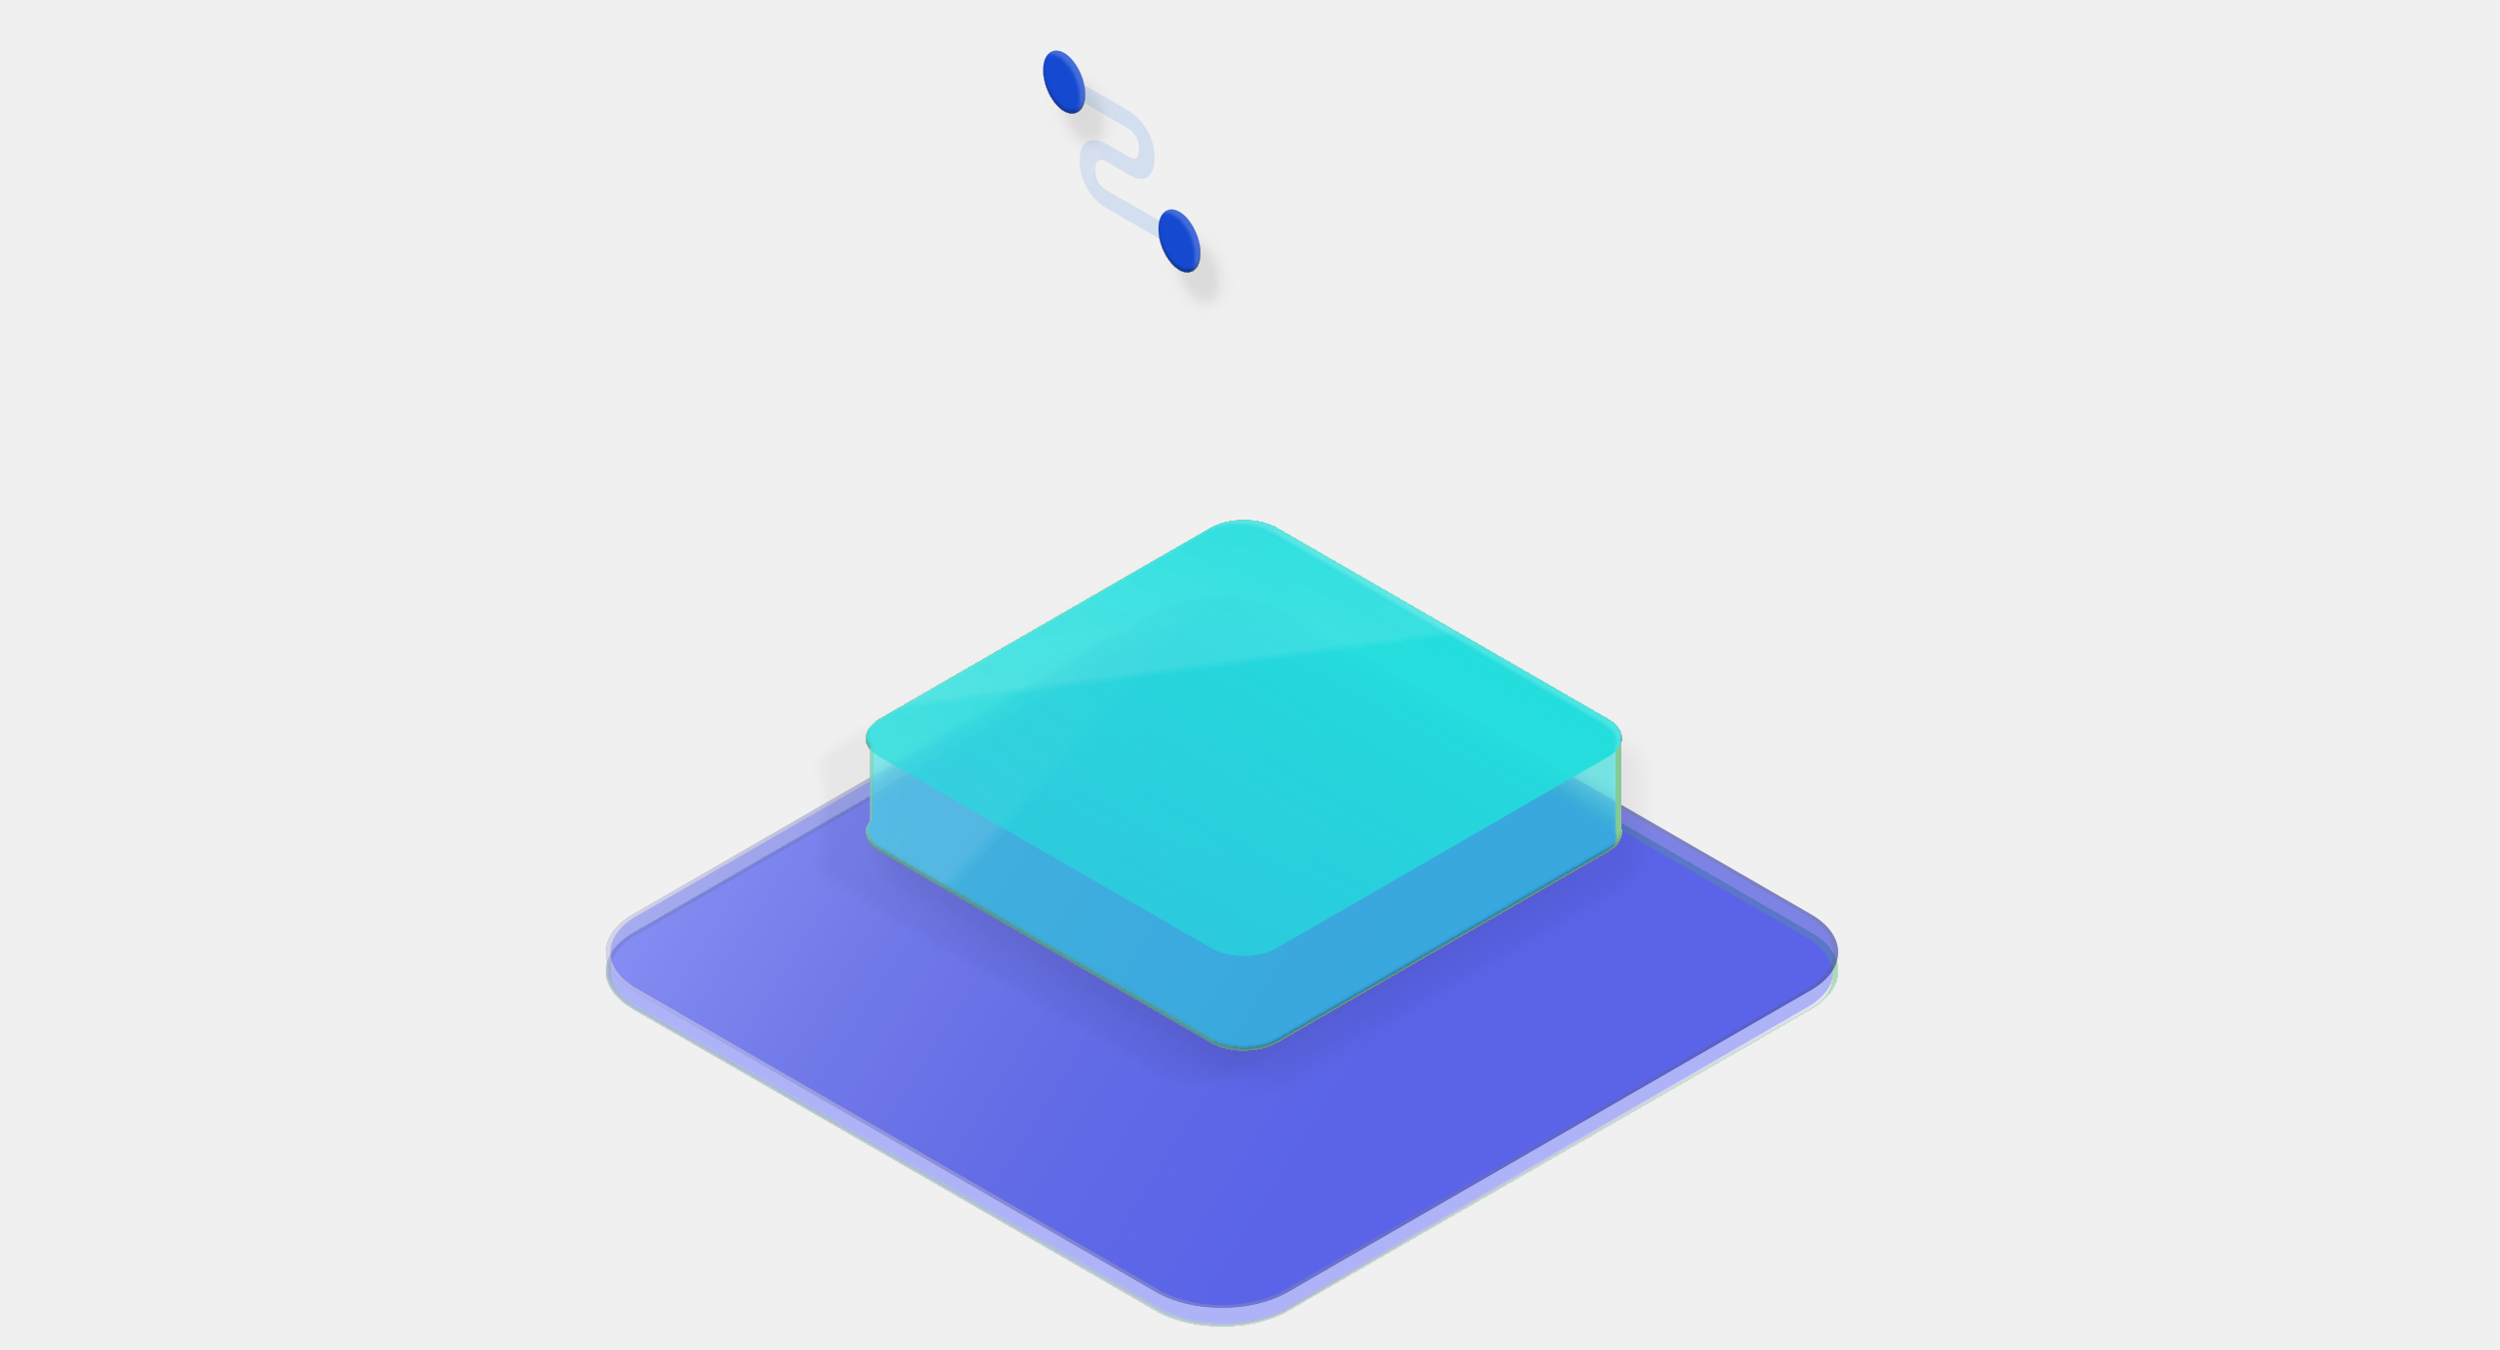
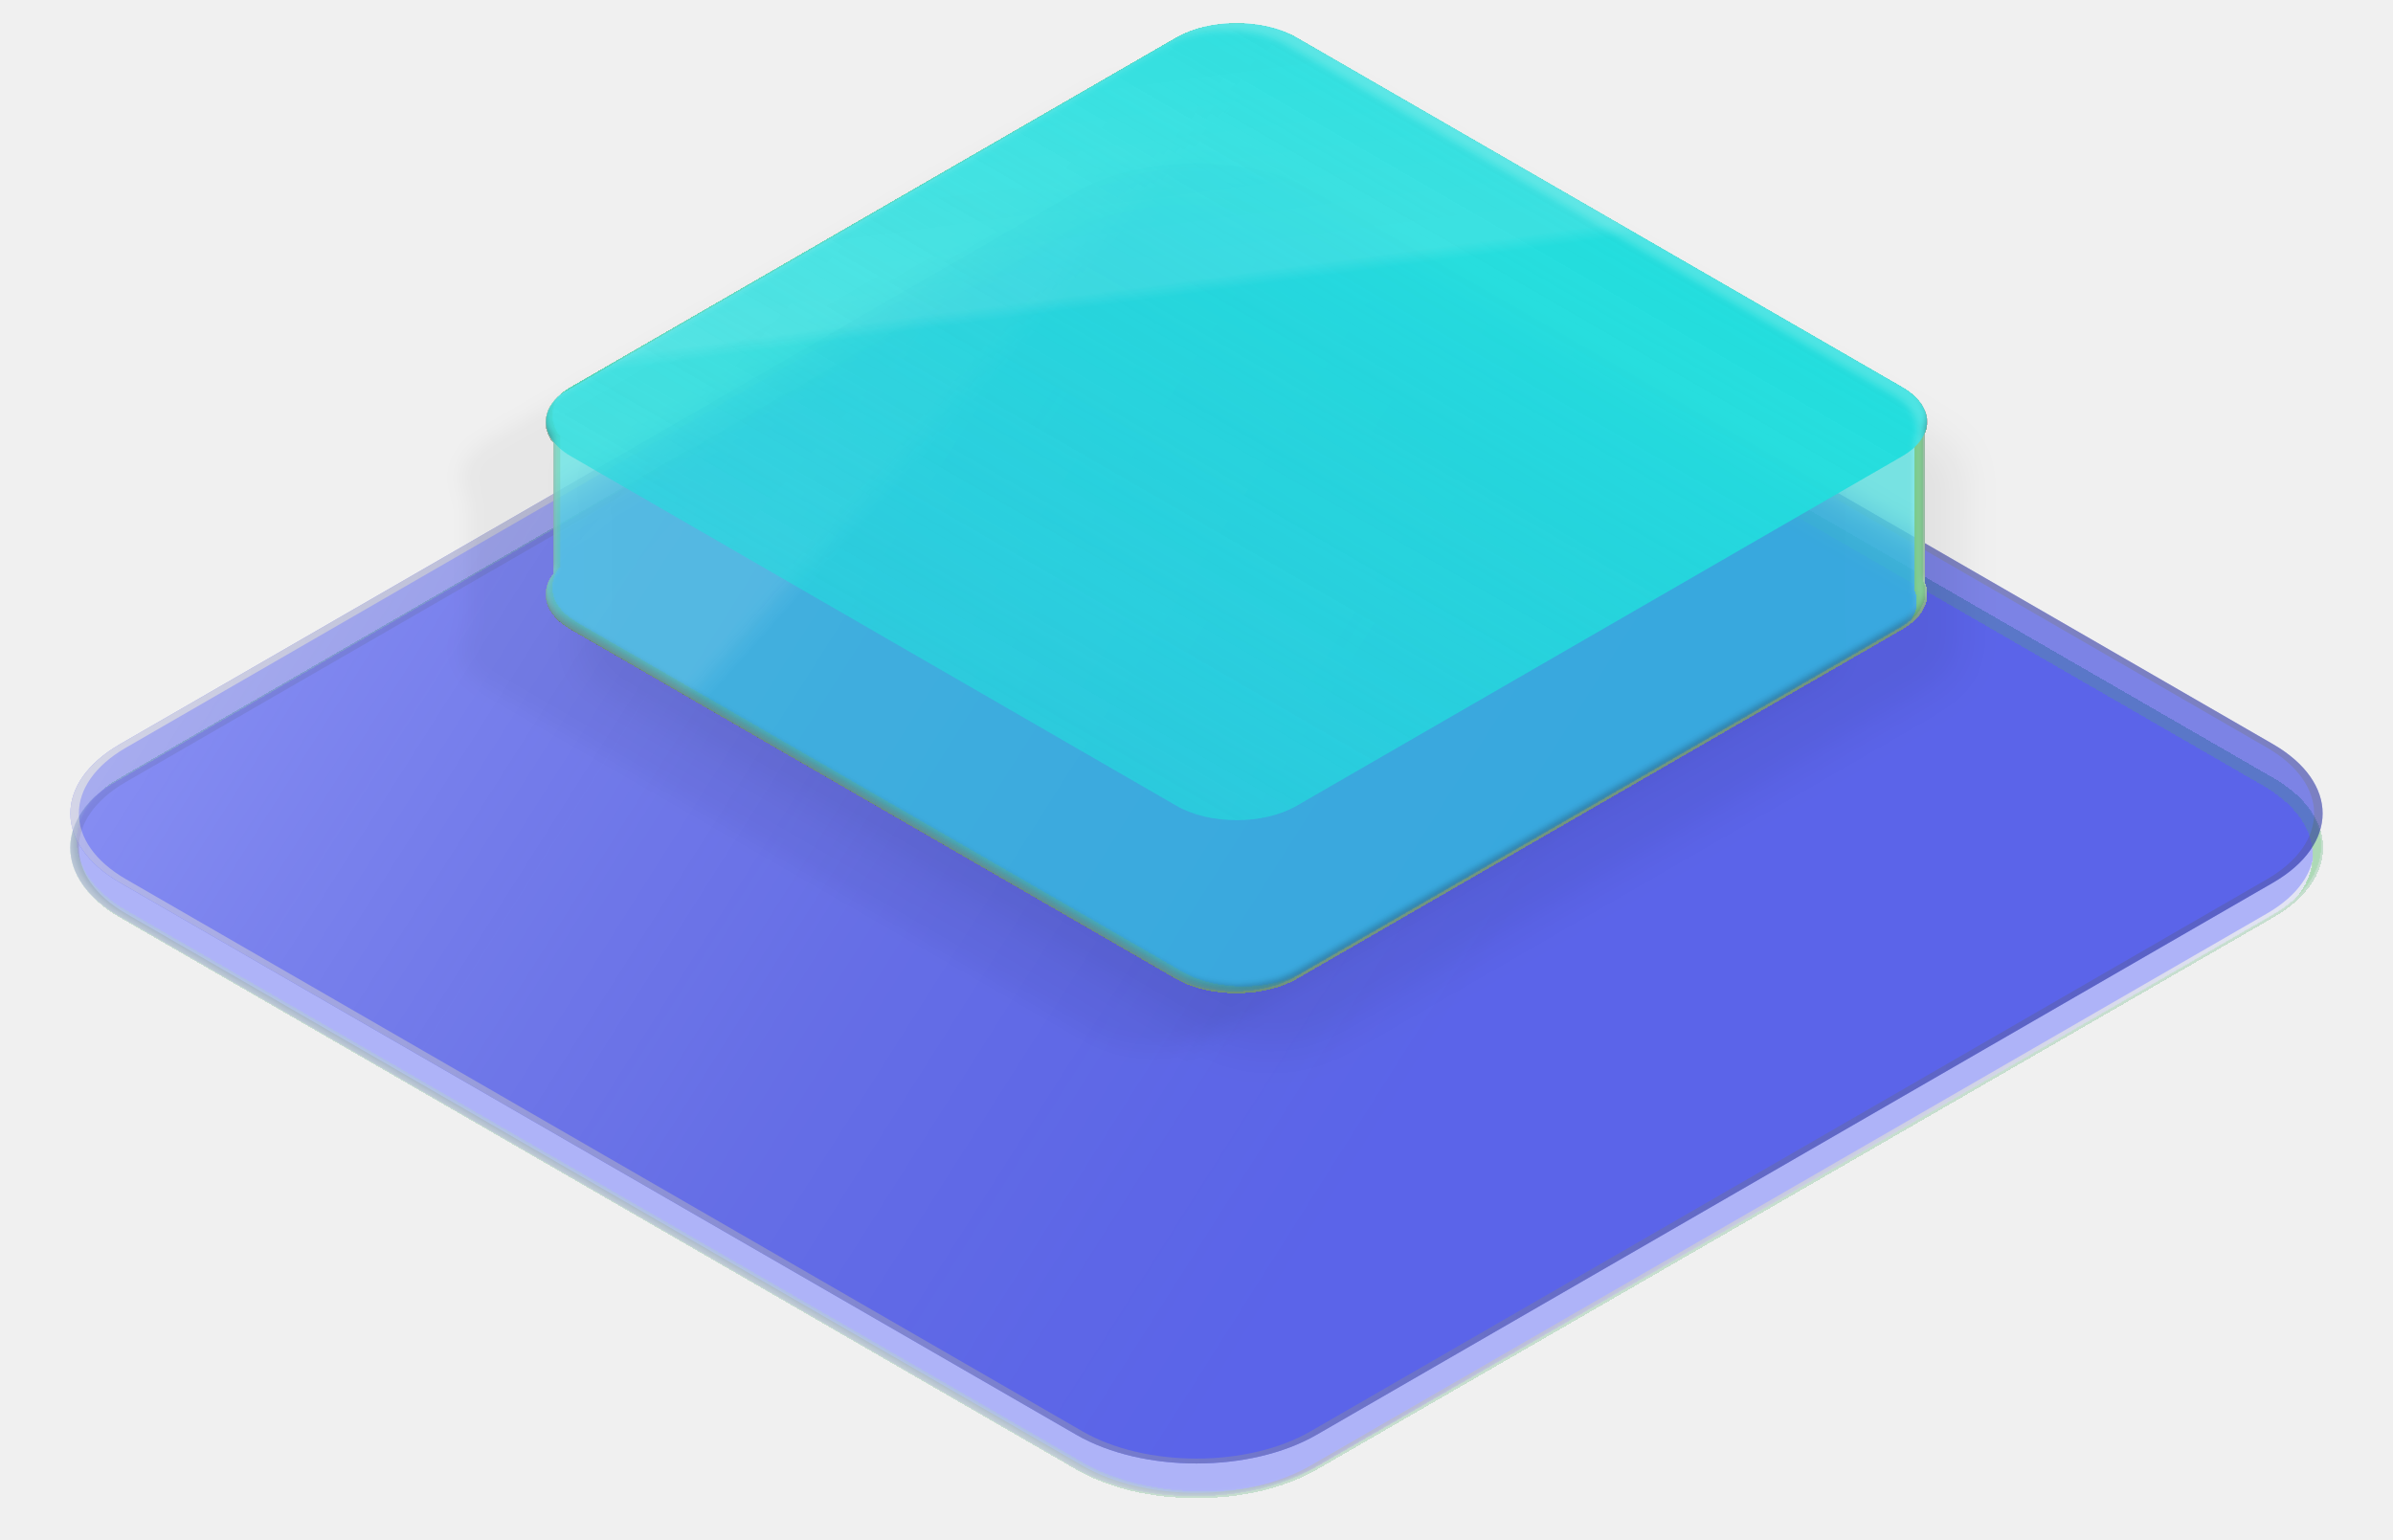
- <svg xmlns="http://www.w3.org/2000/svg" width="1044" height="564" viewBox="0 0 1044 564" fill="none">
+ <svg xmlns="http://www.w3.org/2000/svg" width="547" height="352" viewBox="0 0 547 352" fill="none">
  <g opacity="0.5" filter="url(#filter0_biiii)">
-     <rect width="315.804" height="315.804" rx="31.71" transform="matrix(0.866044 0.499967 -0.866044 0.499967 510.5 247.895)" fill="#081AFF" />
-     <rect width="315.804" height="315.804" rx="31.71" transform="matrix(0.866044 0.499967 -0.866044 0.499967 510.5 247.895)" fill="white" fill-opacity="0.4" />
-     <rect y="0.793" width="314.218" height="314.218" rx="30.917" transform="matrix(0.866044 0.499967 -0.866044 0.499967 511.187 248.291)" stroke="url(#paint0_linear)" stroke-opacity="0.8" stroke-width="1.586" />
+     <rect width="315.804" height="315.804" rx="31.71" transform="matrix(0.866044 0.499967 -0.866044 0.499967 273.5 35.8948)" fill="#081AFF" />
+     <rect width="315.804" height="315.804" rx="31.71" transform="matrix(0.866044 0.499967 -0.866044 0.499967 273.5 35.8948)" fill="white" fill-opacity="0.4" />
+     <rect y="0.793" width="314.218" height="314.218" rx="30.917" transform="matrix(0.866044 0.499967 -0.866044 0.499967 274.187 36.2912)" stroke="url(#paint0_linear)" stroke-opacity="0.8" stroke-width="1.586" />
  </g>
  <g opacity="0.5">
-     <rect width="315.804" height="315.804" rx="31.71" transform="matrix(0.866044 0.499967 -0.866044 0.499967 510.5 240.059)" fill="#081AFF" />
-     <rect width="315.804" height="315.804" rx="31.71" transform="matrix(0.866044 0.499967 -0.866044 0.499967 510.5 240.059)" fill="url(#paint1_linear)" fill-opacity="0.6" />
-     <rect y="0.793" width="314.218" height="314.218" rx="30.917" transform="matrix(0.866044 0.499967 -0.866044 0.499967 511.187 240.456)" stroke="url(#paint2_linear)" stroke-opacity="0.8" stroke-width="1.586" />
+     <rect width="315.804" height="315.804" rx="31.71" transform="matrix(0.866044 0.499967 -0.866044 0.499967 273.5 28.0593)" fill="#081AFF" />
+     <rect width="315.804" height="315.804" rx="31.71" transform="matrix(0.866044 0.499967 -0.866044 0.499967 273.5 28.0593)" fill="url(#paint1_linear)" fill-opacity="0.6" />
+     <rect y="0.793" width="314.218" height="314.218" rx="30.917" transform="matrix(0.866044 0.499967 -0.866044 0.499967 274.187 28.4557)" stroke="url(#paint2_linear)" stroke-opacity="0.8" stroke-width="1.586" />
  </g>
  <g filter="url(#filter1_ddii)">
    <g filter="url(#filter2_biiii)">
-       <path fill-rule="evenodd" clip-rule="evenodd" d="M533.349 220.701C525.766 216.323 513.47 216.323 505.887 220.701L367.482 300.602C361.564 304.019 360.265 309.092 363.583 313.236V343.152C360.265 347.296 361.564 352.369 367.482 355.786L505.887 435.686C513.47 440.064 525.766 440.064 533.349 435.686L671.753 355.786C676.595 352.991 678.345 349.087 677.005 345.49V310.898C678.346 307.301 676.595 303.397 671.753 300.602L533.349 220.701Z" fill="#22DDDD" fill-opacity="0.57" />
-       <path fill-rule="evenodd" clip-rule="evenodd" d="M533.349 220.701C525.766 216.323 513.47 216.323 505.887 220.701L367.482 300.602C361.564 304.019 360.265 309.092 363.583 313.236V343.152C360.265 347.296 361.564 352.369 367.482 355.786L505.887 435.686C513.47 440.064 525.766 440.064 533.349 435.686L671.753 355.786C676.595 352.991 678.345 349.087 677.005 345.49V310.898C678.346 307.301 676.595 303.397 671.753 300.602L533.349 220.701Z" fill="url(#paint3_linear)" fill-opacity="0.1" />
+       <path fill-rule="evenodd" clip-rule="evenodd" d="M296.349 8.701C288.766 4.323 276.47 4.323 268.887 8.701L130.482 88.602C124.564 92.019 123.265 97.092 126.583 101.236V131.152C123.265 135.296 124.564 140.369 130.482 143.786L268.887 223.686C276.47 228.064 288.766 228.064 296.349 223.686L434.753 143.786C439.595 140.991 441.346 137.087 440.005 133.49V98.898C441.346 95.301 439.595 91.397 434.753 88.602L296.349 8.701Z" fill="#22DDDD" fill-opacity="0.57" />
+       <path fill-rule="evenodd" clip-rule="evenodd" d="M296.349 8.701C288.766 4.323 276.47 4.323 268.887 8.701L130.482 88.602C124.564 92.019 123.265 97.092 126.583 101.236V131.152C123.265 135.296 124.564 140.369 130.482 143.786L268.887 223.686C276.47 228.064 288.766 228.064 296.349 223.686L434.753 143.786C439.595 140.991 441.346 137.087 440.005 133.49V98.898C441.346 95.301 439.595 91.397 434.753 88.602L296.349 8.701Z" fill="url(#paint3_linear)" fill-opacity="0.1" />
    </g>
-     <rect width="191.522" height="191.522" rx="15.855" transform="matrix(0.866044 0.499967 -0.866044 0.499967 519.656 212.635)" fill="url(#paint4_linear)" />
-     <rect width="191.522" height="191.522" rx="15.855" transform="matrix(0.866044 0.499967 -0.866044 0.499967 519.656 212.635)" fill="url(#paint5_linear)" fill-opacity="0.1" />
-   </g>
-   <g opacity="0.2">
-     <path d="M471.46 53.737L449.293 40.927V33.459L471.46 46.269C473.272 47.306 475.914 49.432 478.14 52.7C480.575 56.175 482.284 60.583 482.284 65.354C482.284 70.644 480.937 73.652 478.399 74.482C476.017 75.26 473.169 73.911 471.46 72.926L462.345 67.636L462.293 67.584C461.516 67.118 460.273 66.651 459.289 66.962C458.46 67.221 457.58 67.999 457.58 70.955C457.58 73.911 458.512 75.675 459.237 76.764C460.169 78.112 461.412 79.046 462.189 79.461L462.293 79.513L490.156 95.642V103.11L462.448 87.084C460.532 86.099 457.787 83.973 455.405 80.653C452.815 76.971 451.054 72.356 451.054 67.221C451.054 62.087 452.815 59.494 455.353 58.768C457.735 58.093 460.48 59.079 462.396 60.22L471.408 65.406C472.703 66.184 473.687 66.495 474.36 66.288C474.878 66.132 475.81 65.406 475.81 61.62C475.81 59.131 475.033 57.523 474.256 56.486C473.376 55.137 472.185 54.152 471.46 53.737Z" fill="#3980EA" fill-opacity="0.79" />
-     <path d="M471.46 53.737L449.293 40.927V33.459L471.46 46.269C473.272 47.306 475.914 49.432 478.14 52.7C480.575 56.175 482.284 60.583 482.284 65.354C482.284 70.644 480.937 73.652 478.399 74.482C476.017 75.26 473.169 73.911 471.46 72.926L462.345 67.636L462.293 67.584C461.516 67.118 460.273 66.651 459.289 66.962C458.46 67.221 457.58 67.999 457.58 70.955C457.58 73.911 458.512 75.675 459.237 76.764C460.169 78.112 461.412 79.046 462.189 79.461L462.293 79.513L490.156 95.642V103.11L462.448 87.084C460.532 86.099 457.787 83.973 455.405 80.653C452.815 76.971 451.054 72.356 451.054 67.221C451.054 62.087 452.815 59.494 455.353 58.768C457.735 58.093 460.48 59.079 462.396 60.22L471.408 65.406C472.703 66.184 473.687 66.495 474.36 66.288C474.878 66.132 475.81 65.406 475.81 61.62C475.81 59.131 475.033 57.523 474.256 56.486C473.376 55.137 472.185 54.152 471.46 53.737Z" fill="url(#paint6_linear)" fill-opacity="0.1" />
-   </g>
-   <g filter="url(#filter3_ddii)">
-     <path d="M453.333 39.319C453.333 46.01 449.397 49.173 444.581 46.424C439.764 43.624 435.828 35.948 435.828 29.206C435.828 22.516 439.764 19.352 444.581 22.101C449.397 24.902 453.333 32.629 453.333 39.319Z" fill="#1549D0" />
-   </g>
-   <g filter="url(#filter4_ddii)">
-     <path d="M501.498 105.703C501.498 112.393 497.562 115.556 492.745 112.808C487.929 110.007 483.993 102.332 483.993 95.59C483.993 88.899 487.929 85.736 492.745 88.484C497.562 91.285 501.498 99.012 501.498 105.703Z" fill="#1549D0" />
+     <rect width="191.522" height="191.522" rx="15.855" transform="matrix(0.866044 0.499967 -0.866044 0.499967 282.656 0.634766)" fill="url(#paint4_linear)" />
+     <rect width="191.522" height="191.522" rx="15.855" transform="matrix(0.866044 0.499967 -0.866044 0.499967 282.656 0.634766)" fill="url(#paint5_linear)" fill-opacity="0.1" />
  </g>
  <defs>
-     <filter id="filter0_biiii" x="246.745" y="250.84" width="527.51" height="309.893" filterUnits="userSpaceOnUse" color-interpolation-filters="sRGB">
+     <filter id="filter0_biiii" x="9.745" y="38.84" width="527.51" height="309.893" filterUnits="userSpaceOnUse" color-interpolation-filters="sRGB">
      <feFlood flood-opacity="0" result="BackgroundImageFix" />
      <feGaussianBlur in="BackgroundImage" stdDeviation="3.171" />
      <feComposite in2="SourceAlpha" operator="in" result="effect1_backgroundBlur" />
      <feBlend mode="normal" in="SourceGraphic" in2="effect1_backgroundBlur" result="shape" />
      <feColorMatrix in="SourceAlpha" type="matrix" values="0 0 0 0 0 0 0 0 0 0 0 0 0 0 0 0 0 0 127 0" result="hardAlpha" />
      <feOffset dx="-2.378" dy="1.744" />
      <feComposite in2="hardAlpha" operator="arithmetic" k2="-1" k3="1" />
      <feColorMatrix type="matrix" values="0 0 0 0 0.412 0 0 0 0 0.761 0 0 0 0 0.482 0 0 0 1 0" />
      <feBlend mode="normal" in2="shape" result="effect2_innerShadow" />
      <feColorMatrix in="SourceAlpha" type="matrix" values="0 0 0 0 0 0 0 0 0 0 0 0 0 0 0 0 0 0 127 0" result="hardAlpha" />
      <feOffset dx="1.586" dy="-1.586" />
      <feComposite in2="hardAlpha" operator="arithmetic" k2="-1" k3="1" />
      <feColorMatrix type="matrix" values="0 0 0 0 0.416 0 0 0 0 0.765 0 0 0 0 0.494 0 0 0 0.3 0" />
      <feBlend mode="normal" in2="effect2_innerShadow" result="effect3_innerShadow" />
      <feColorMatrix in="SourceAlpha" type="matrix" values="0 0 0 0 0 0 0 0 0 0 0 0 0 0 0 0 0 0 127 0" result="hardAlpha" />
      <feOffset dx="0.713" dy="-0.872" />
      <feGaussianBlur stdDeviation="0.541" />
      <feComposite in2="hardAlpha" operator="arithmetic" k2="-1" k3="1" />
      <feColorMatrix type="matrix" values="0 0 0 0 1 0 0 0 0 1 0 0 0 0 1 0 0 0 0.3 0" />
      <feBlend mode="normal" in2="effect3_innerShadow" result="effect4_innerShadow" />
      <feColorMatrix in="SourceAlpha" type="matrix" values="0 0 0 0 0 0 0 0 0 0 0 0 0 0 0 0 0 0 127 0" result="hardAlpha" />
      <feOffset dx="-0.428" dy="-0.428" />
      <feGaussianBlur stdDeviation="0.217" />
      <feComposite in2="hardAlpha" operator="arithmetic" k2="-1" k3="1" />
      <feColorMatrix type="matrix" values="0 0 0 0 0.608 0 0 0 0 0.8 0 0 0 0 0.675 0 0 0 1 0" />
      <feBlend mode="normal" in2="effect4_innerShadow" result="effect5_innerShadow" />
    </filter>
-     <filter id="filter1_ddii" x="338.012" y="215.693" width="356.907" height="245.474" filterUnits="userSpaceOnUse" color-interpolation-filters="sRGB">
+     <filter id="filter1_ddii" x="101.012" y="3.693" width="356.907" height="245.474" filterUnits="userSpaceOnUse" color-interpolation-filters="sRGB">
      <feFlood flood-opacity="0" result="BackgroundImageFix" />
      <feColorMatrix in="SourceAlpha" type="matrix" values="0 0 0 0 0 0 0 0 0 0 0 0 0 0 0 0 0 0 127 0" />
      <feOffset dx="7.928" dy="12.684" />
      <feGaussianBlur stdDeviation="4.757" />
      <feColorMatrix type="matrix" values="0 0 0 0 0 0 0 0 0 0 0 0 0 0 0 0 0 0 0.06 0" />
      <feBlend mode="normal" in2="BackgroundImageFix" result="effect1_dropShadow" />
      <feColorMatrix in="SourceAlpha" type="matrix" values="0 0 0 0 0 0 0 0 0 0 0 0 0 0 0 0 0 0 127 0" />
      <feOffset dx="-19.026" dy="12.684" />
      <feGaussianBlur stdDeviation="2.378" />
      <feColorMatrix type="matrix" values="0 0 0 0 0 0 0 0 0 0 0 0 0 0 0 0 0 0 0.04 0" />
      <feBlend mode="normal" in2="effect1_dropShadow" result="effect2_dropShadow" />
      <feBlend mode="normal" in="SourceGraphic" in2="effect2_dropShadow" result="shape" />
      <feColorMatrix in="SourceAlpha" type="matrix" values="0 0 0 0 0 0 0 0 0 0 0 0 0 0 0 0 0 0 127 0" result="hardAlpha" />
      <feOffset dx="-2.378" dy="1.744" />
      <feGaussianBlur stdDeviation="0.793" />
      <feComposite in2="hardAlpha" operator="arithmetic" k2="-1" k3="1" />
      <feColorMatrix type="matrix" values="0 0 0 0 1 0 0 0 0 1 0 0 0 0 1 0 0 0 0.2 0" />
      <feBlend mode="normal" in2="shape" result="effect3_innerShadow" />
      <feColorMatrix in="SourceAlpha" type="matrix" values="0 0 0 0 0 0 0 0 0 0 0 0 0 0 0 0 0 0 127 0" result="hardAlpha" />
      <feOffset dy="-1.586" />
      <feGaussianBlur stdDeviation="0.793" />
      <feComposite in2="hardAlpha" operator="arithmetic" k2="-1" k3="1" />
      <feColorMatrix type="matrix" values="0 0 0 0 0 0 0 0 0 0 0 0 0 0 0 0 0 0 0.3 0" />
      <feBlend mode="normal" in2="effect3_innerShadow" result="effect4_innerShadow" />
    </filter>
-     <filter id="filter2_biiii" x="355.453" y="211.076" width="328.33" height="234.236" filterUnits="userSpaceOnUse" color-interpolation-filters="sRGB">
+     <filter id="filter2_biiii" x="118.453" y="-0.924" width="328.33" height="234.236" filterUnits="userSpaceOnUse" color-interpolation-filters="sRGB">
      <feFlood flood-opacity="0" result="BackgroundImageFix" />
      <feGaussianBlur in="BackgroundImage" stdDeviation="3.171" />
      <feComposite in2="SourceAlpha" operator="in" result="effect1_backgroundBlur" />
      <feBlend mode="normal" in="SourceGraphic" in2="effect1_backgroundBlur" result="shape" />
      <feColorMatrix in="SourceAlpha" type="matrix" values="0 0 0 0 0 0 0 0 0 0 0 0 0 0 0 0 0 0 127 0" result="hardAlpha" />
      <feOffset dx="-2.378" dy="1.744" />
      <feComposite in2="hardAlpha" operator="arithmetic" k2="-1" k3="1" />
      <feColorMatrix type="matrix" values="0 0 0 0 0.412 0 0 0 0 0.761 0 0 0 0 0.482 0 0 0 1 0" />
      <feBlend mode="normal" in2="shape" result="effect2_innerShadow" />
      <feColorMatrix in="SourceAlpha" type="matrix" values="0 0 0 0 0 0 0 0 0 0 0 0 0 0 0 0 0 0 127 0" result="hardAlpha" />
      <feOffset dx="1.586" dy="-1.586" />
      <feComposite in2="hardAlpha" operator="arithmetic" k2="-1" k3="1" />
      <feColorMatrix type="matrix" values="0 0 0 0 0.416 0 0 0 0 0.765 0 0 0 0 0.494 0 0 0 0.3 0" />
      <feBlend mode="normal" in2="effect2_innerShadow" result="effect3_innerShadow" />
      <feColorMatrix in="SourceAlpha" type="matrix" values="0 0 0 0 0 0 0 0 0 0 0 0 0 0 0 0 0 0 127 0" result="hardAlpha" />
      <feOffset dx="0.713" dy="-0.872" />
      <feGaussianBlur stdDeviation="0.541" />
      <feComposite in2="hardAlpha" operator="arithmetic" k2="-1" k3="1" />
      <feColorMatrix type="matrix" values="0 0 0 0 1 0 0 0 0 1 0 0 0 0 1 0 0 0 0.3 0" />
      <feBlend mode="normal" in2="effect3_innerShadow" result="effect4_innerShadow" />
      <feColorMatrix in="SourceAlpha" type="matrix" values="0 0 0 0 0 0 0 0 0 0 0 0 0 0 0 0 0 0 127 0" result="hardAlpha" />
      <feOffset dx="-0.428" dy="-0.428" />
      <feGaussianBlur stdDeviation="0.217" />
      <feComposite in2="hardAlpha" operator="arithmetic" k2="-1" k3="1" />
      <feColorMatrix type="matrix" values="0 0 0 0 0.608 0 0 0 0 0.8 0 0 0 0 0.675 0 0 0 1 0" />
      <feBlend mode="normal" in2="effect4_innerShadow" result="effect5_innerShadow" />
    </filter>
-     <filter id="filter3_ddii" x="434.243" y="19.525" width="36.531" height="50.087" filterUnits="userSpaceOnUse" color-interpolation-filters="sRGB">
-       <feFlood flood-opacity="0" result="BackgroundImageFix" />
-       <feColorMatrix in="SourceAlpha" type="matrix" values="0 0 0 0 0 0 0 0 0 0 0 0 0 0 0 0 0 0 127 0" />
-       <feOffset dx="7.928" dy="12.684" />
-       <feGaussianBlur stdDeviation="4.757" />
-       <feColorMatrix type="matrix" values="0 0 0 0 0 0 0 0 0 0 0 0 0 0 0 0 0 0 0.06 0" />
-       <feBlend mode="normal" in2="BackgroundImageFix" result="effect1_dropShadow" />
-       <feColorMatrix in="SourceAlpha" type="matrix" values="0 0 0 0 0 0 0 0 0 0 0 0 0 0 0 0 0 0 127 0" />
-       <feOffset dx="7.928" dy="12.684" />
-       <feGaussianBlur stdDeviation="1.586" />
-       <feColorMatrix type="matrix" values="0 0 0 0 0 0 0 0 0 0 0 0 0 0 0 0 0 0 0.04 0" />
-       <feBlend mode="normal" in2="effect1_dropShadow" result="effect2_dropShadow" />
-       <feBlend mode="normal" in="SourceGraphic" in2="effect2_dropShadow" result="shape" />
-       <feColorMatrix in="SourceAlpha" type="matrix" values="0 0 0 0 0 0 0 0 0 0 0 0 0 0 0 0 0 0 127 0" result="hardAlpha" />
-       <feOffset dx="-2.378" dy="1.744" />
-       <feGaussianBlur stdDeviation="0.793" />
-       <feComposite in2="hardAlpha" operator="arithmetic" k2="-1" k3="1" />
-       <feColorMatrix type="matrix" values="0 0 0 0 1 0 0 0 0 1 0 0 0 0 1 0 0 0 0.2 0" />
-       <feBlend mode="normal" in2="shape" result="effect3_innerShadow" />
-       <feColorMatrix in="SourceAlpha" type="matrix" values="0 0 0 0 0 0 0 0 0 0 0 0 0 0 0 0 0 0 127 0" result="hardAlpha" />
-       <feOffset dy="-1.586" />
-       <feGaussianBlur stdDeviation="0.793" />
-       <feComposite in2="hardAlpha" operator="arithmetic" k2="-1" k3="1" />
-       <feColorMatrix type="matrix" values="0 0 0 0 0 0 0 0 0 0 0 0 0 0 0 0 0 0 0.3 0" />
-       <feBlend mode="normal" in2="effect3_innerShadow" result="effect4_innerShadow" />
-     </filter>
-     <filter id="filter4_ddii" x="482.407" y="85.908" width="36.531" height="50.087" filterUnits="userSpaceOnUse" color-interpolation-filters="sRGB">
-       <feFlood flood-opacity="0" result="BackgroundImageFix" />
-       <feColorMatrix in="SourceAlpha" type="matrix" values="0 0 0 0 0 0 0 0 0 0 0 0 0 0 0 0 0 0 127 0" />
-       <feOffset dx="7.928" dy="12.684" />
-       <feGaussianBlur stdDeviation="4.757" />
-       <feColorMatrix type="matrix" values="0 0 0 0 0 0 0 0 0 0 0 0 0 0 0 0 0 0 0.06 0" />
-       <feBlend mode="normal" in2="BackgroundImageFix" result="effect1_dropShadow" />
-       <feColorMatrix in="SourceAlpha" type="matrix" values="0 0 0 0 0 0 0 0 0 0 0 0 0 0 0 0 0 0 127 0" />
-       <feOffset dx="7.928" dy="12.684" />
-       <feGaussianBlur stdDeviation="1.586" />
-       <feColorMatrix type="matrix" values="0 0 0 0 0 0 0 0 0 0 0 0 0 0 0 0 0 0 0.04 0" />
-       <feBlend mode="normal" in2="effect1_dropShadow" result="effect2_dropShadow" />
-       <feBlend mode="normal" in="SourceGraphic" in2="effect2_dropShadow" result="shape" />
-       <feColorMatrix in="SourceAlpha" type="matrix" values="0 0 0 0 0 0 0 0 0 0 0 0 0 0 0 0 0 0 127 0" result="hardAlpha" />
-       <feOffset dx="-2.378" dy="1.744" />
-       <feGaussianBlur stdDeviation="0.793" />
-       <feComposite in2="hardAlpha" operator="arithmetic" k2="-1" k3="1" />
-       <feColorMatrix type="matrix" values="0 0 0 0 1 0 0 0 0 1 0 0 0 0 1 0 0 0 0.2 0" />
-       <feBlend mode="normal" in2="shape" result="effect3_innerShadow" />
-       <feColorMatrix in="SourceAlpha" type="matrix" values="0 0 0 0 0 0 0 0 0 0 0 0 0 0 0 0 0 0 127 0" result="hardAlpha" />
-       <feOffset dy="-1.586" />
-       <feGaussianBlur stdDeviation="0.793" />
-       <feComposite in2="hardAlpha" operator="arithmetic" k2="-1" k3="1" />
-       <feColorMatrix type="matrix" values="0 0 0 0 0 0 0 0 0 0 0 0 0 0 0 0 0 0 0.3 0" />
-       <feBlend mode="normal" in2="effect3_innerShadow" result="effect4_innerShadow" />
-     </filter>
-     <filter id="filter5_ii" x="561.439" y="212.109" width="25.321" height="59.916" filterUnits="userSpaceOnUse" color-interpolation-filters="sRGB">
-       <feFlood flood-opacity="0" result="BackgroundImageFix" />
-       <feBlend mode="normal" in="SourceGraphic" in2="BackgroundImageFix" result="shape" />
-       <feColorMatrix in="SourceAlpha" type="matrix" values="0 0 0 0 0 0 0 0 0 0 0 0 0 0 0 0 0 0 127 0" result="hardAlpha" />
-       <feOffset dx="-2.378" dy="1.744" />
-       <feGaussianBlur stdDeviation="0.793" />
-       <feComposite in2="hardAlpha" operator="arithmetic" k2="-1" k3="1" />
-       <feColorMatrix type="matrix" values="0 0 0 0 1 0 0 0 0 1 0 0 0 0 1 0 0 0 0.6 0" />
-       <feBlend mode="normal" in2="shape" result="effect1_innerShadow" />
-       <feColorMatrix in="SourceAlpha" type="matrix" values="0 0 0 0 0 0 0 0 0 0 0 0 0 0 0 0 0 0 127 0" result="hardAlpha" />
-       <feOffset dx="0.793" dy="-0.793" />
-       <feGaussianBlur stdDeviation="0.793" />
-       <feComposite in2="hardAlpha" operator="arithmetic" k2="-1" k3="1" />
-       <feColorMatrix type="matrix" values="0 0 0 0 0 0 0 0 0 0 0 0 0 0 0 0 0 0 0.3 0" />
-       <feBlend mode="normal" in2="effect1_innerShadow" result="effect2_innerShadow" />
-     </filter>
-     <filter id="filter6_ii" x="847.153" y="-0.793" width="197.122" height="218.389" filterUnits="userSpaceOnUse" color-interpolation-filters="sRGB">
-       <feFlood flood-opacity="0" result="BackgroundImageFix" />
-       <feBlend mode="normal" in="SourceGraphic" in2="BackgroundImageFix" result="shape" />
-       <feColorMatrix in="SourceAlpha" type="matrix" values="0 0 0 0 0 0 0 0 0 0 0 0 0 0 0 0 0 0 127 0" result="hardAlpha" />
-       <feOffset dx="-2.378" dy="1.744" />
-       <feGaussianBlur stdDeviation="0.793" />
-       <feComposite in2="hardAlpha" operator="arithmetic" k2="-1" k3="1" />
-       <feColorMatrix type="matrix" values="0 0 0 0 1 0 0 0 0 1 0 0 0 0 1 0 0 0 0.6 0" />
-       <feBlend mode="normal" in2="shape" result="effect1_innerShadow" />
-       <feColorMatrix in="SourceAlpha" type="matrix" values="0 0 0 0 0 0 0 0 0 0 0 0 0 0 0 0 0 0 127 0" result="hardAlpha" />
-       <feOffset dx="0.793" dy="-0.793" />
-       <feGaussianBlur stdDeviation="0.793" />
-       <feComposite in2="hardAlpha" operator="arithmetic" k2="-1" k3="1" />
-       <feColorMatrix type="matrix" values="0 0 0 0 0 0 0 0 0 0 0 0 0 0 0 0 0 0 0.3 0" />
-       <feBlend mode="normal" in2="effect1_innerShadow" result="effect2_innerShadow" />
-     </filter>
-     <filter id="filter7_ii" x="832.414" y="9.922" width="197.122" height="218.389" filterUnits="userSpaceOnUse" color-interpolation-filters="sRGB">
-       <feFlood flood-opacity="0" result="BackgroundImageFix" />
-       <feBlend mode="normal" in="SourceGraphic" in2="BackgroundImageFix" result="shape" />
-       <feColorMatrix in="SourceAlpha" type="matrix" values="0 0 0 0 0 0 0 0 0 0 0 0 0 0 0 0 0 0 127 0" result="hardAlpha" />
-       <feOffset dx="-2.378" dy="1.744" />
-       <feGaussianBlur stdDeviation="0.793" />
-       <feComposite in2="hardAlpha" operator="arithmetic" k2="-1" k3="1" />
-       <feColorMatrix type="matrix" values="0 0 0 0 1 0 0 0 0 1 0 0 0 0 1 0 0 0 0.6 0" />
-       <feBlend mode="normal" in2="shape" result="effect1_innerShadow" />
-       <feColorMatrix in="SourceAlpha" type="matrix" values="0 0 0 0 0 0 0 0 0 0 0 0 0 0 0 0 0 0 127 0" result="hardAlpha" />
-       <feOffset dx="0.793" dy="-0.793" />
-       <feGaussianBlur stdDeviation="0.793" />
-       <feComposite in2="hardAlpha" operator="arithmetic" k2="-1" k3="1" />
-       <feColorMatrix type="matrix" values="0 0 0 0 0 0 0 0 0 0 0 0 0 0 0 0 0 0 0.3 0" />
-       <feBlend mode="normal" in2="effect1_innerShadow" result="effect2_innerShadow" />
-     </filter>
-     <filter id="filter8_ii" x="-1.247" y="168.249" width="223.094" height="118.647" filterUnits="userSpaceOnUse" color-interpolation-filters="sRGB">
-       <feFlood flood-opacity="0" result="BackgroundImageFix" />
-       <feBlend mode="normal" in="SourceGraphic" in2="BackgroundImageFix" result="shape" />
-       <feColorMatrix in="SourceAlpha" type="matrix" values="0 0 0 0 0 0 0 0 0 0 0 0 0 0 0 0 0 0 127 0" result="hardAlpha" />
-       <feOffset dx="-2.378" dy="1.744" />
-       <feGaussianBlur stdDeviation="0.793" />
-       <feComposite in2="hardAlpha" operator="arithmetic" k2="-1" k3="1" />
-       <feColorMatrix type="matrix" values="0 0 0 0 1 0 0 0 0 1 0 0 0 0 1 0 0 0 0.6 0" />
-       <feBlend mode="normal" in2="shape" result="effect1_innerShadow" />
-       <feColorMatrix in="SourceAlpha" type="matrix" values="0 0 0 0 0 0 0 0 0 0 0 0 0 0 0 0 0 0 127 0" result="hardAlpha" />
-       <feOffset dx="0.793" dy="-0.793" />
-       <feGaussianBlur stdDeviation="0.793" />
-       <feComposite in2="hardAlpha" operator="arithmetic" k2="-1" k3="1" />
-       <feColorMatrix type="matrix" values="0 0 0 0 0 0 0 0 0 0 0 0 0 0 0 0 0 0 0.3 0" />
-       <feBlend mode="normal" in2="effect1_innerShadow" result="effect2_innerShadow" />
-     </filter>
-     <filter id="filter9_ii" x="-1.243" y="182.176" width="223.094" height="118.647" filterUnits="userSpaceOnUse" color-interpolation-filters="sRGB">
-       <feFlood flood-opacity="0" result="BackgroundImageFix" />
-       <feBlend mode="normal" in="SourceGraphic" in2="BackgroundImageFix" result="shape" />
-       <feColorMatrix in="SourceAlpha" type="matrix" values="0 0 0 0 0 0 0 0 0 0 0 0 0 0 0 0 0 0 127 0" result="hardAlpha" />
-       <feOffset dx="-2.378" dy="1.744" />
-       <feGaussianBlur stdDeviation="0.793" />
-       <feComposite in2="hardAlpha" operator="arithmetic" k2="-1" k3="1" />
-       <feColorMatrix type="matrix" values="0 0 0 0 1 0 0 0 0 1 0 0 0 0 1 0 0 0 0.6 0" />
-       <feBlend mode="normal" in2="shape" result="effect1_innerShadow" />
-       <feColorMatrix in="SourceAlpha" type="matrix" values="0 0 0 0 0 0 0 0 0 0 0 0 0 0 0 0 0 0 127 0" result="hardAlpha" />
-       <feOffset dx="0.793" dy="-0.793" />
-       <feGaussianBlur stdDeviation="0.793" />
-       <feComposite in2="hardAlpha" operator="arithmetic" k2="-1" k3="1" />
-       <feColorMatrix type="matrix" values="0 0 0 0 0 0 0 0 0 0 0 0 0 0 0 0 0 0 0.3 0" />
-       <feBlend mode="normal" in2="effect1_innerShadow" result="effect2_innerShadow" />
-     </filter>
    <linearGradient id="paint0_linear" x1="421.788" y1="83.637" x2="149.469" y2="431.718" gradientUnits="userSpaceOnUse">
      <stop stop-color="white" />
      <stop offset="1" stop-opacity="0.4" />
    </linearGradient>
    <linearGradient id="paint1_linear" x1="-130.058" y1="130.058" x2="169.478" y2="-9.051" gradientUnits="userSpaceOnUse">
      <stop stop-color="white" stop-opacity="0.78" />
      <stop offset="0.958" stop-opacity="0.25" />
    </linearGradient>
    <linearGradient id="paint2_linear" x1="-252.655" y1="148.828" x2="70.875" y2="-180.899" gradientUnits="userSpaceOnUse">
      <stop stop-color="white" />
      <stop offset="1" stop-opacity="0.4" />
    </linearGradient>
-     <linearGradient id="paint3_linear" x1="395.116" y1="120.03" x2="722.549" y2="412.191" gradientUnits="userSpaceOnUse">
+     <linearGradient id="paint3_linear" x1="158.116" y1="-91.97" x2="485.549" y2="200.191" gradientUnits="userSpaceOnUse">
      <stop stop-color="white" stop-opacity="0.51" />
      <stop offset="0.373" stop-color="white" />
      <stop offset="0.388" stop-color="white" stop-opacity="0" />
    </linearGradient>
    <linearGradient id="paint4_linear" x1="95.761" y1="0" x2="95.761" y2="191.522" gradientUnits="userSpaceOnUse">
      <stop stop-color="#22DDDD" />
      <stop offset="1" stop-color="#22DDDD" stop-opacity="0.62" />
    </linearGradient>
    <linearGradient id="paint5_linear" x1="20.218" y1="-84.188" x2="276.532" y2="76.339" gradientUnits="userSpaceOnUse">
      <stop stop-color="white" stop-opacity="0.51" />
      <stop offset="0.373" stop-color="white" />
      <stop offset="0.388" stop-color="white" stop-opacity="0" />
    </linearGradient>
-     <linearGradient id="paint6_linear" x1="453.607" y1="2.843" x2="520.687" y2="27.489" gradientUnits="userSpaceOnUse">
-       <stop stop-color="white" stop-opacity="0.51" />
-       <stop offset="0.373" stop-color="white" />
-       <stop offset="0.388" stop-color="white" stop-opacity="0" />
-     </linearGradient>
-     <linearGradient id="paint7_linear" x1="583.407" y1="237.567" x2="564.182" y2="241.56" gradientUnits="userSpaceOnUse">
-       <stop stop-color="#D7DEE4" />
-       <stop offset="1" stop-color="#CDD4DA" />
-     </linearGradient>
-     <linearGradient id="paint8_linear" x1="1007.01" y1="103.315" x2="867.54" y2="168.809" gradientUnits="userSpaceOnUse">
-       <stop stop-color="#D7DEE4" />
-       <stop offset="1" stop-color="#C3CCD3" />
-     </linearGradient>
-     <linearGradient id="paint9_linear" x1="134.985" y1="140.967" x2="112.826" y2="256.627" gradientUnits="userSpaceOnUse">
-       <stop stop-color="#D7DEE4" />
-       <stop offset="1" stop-color="#C3CCD3" />
-     </linearGradient>
  </defs>
</svg>
